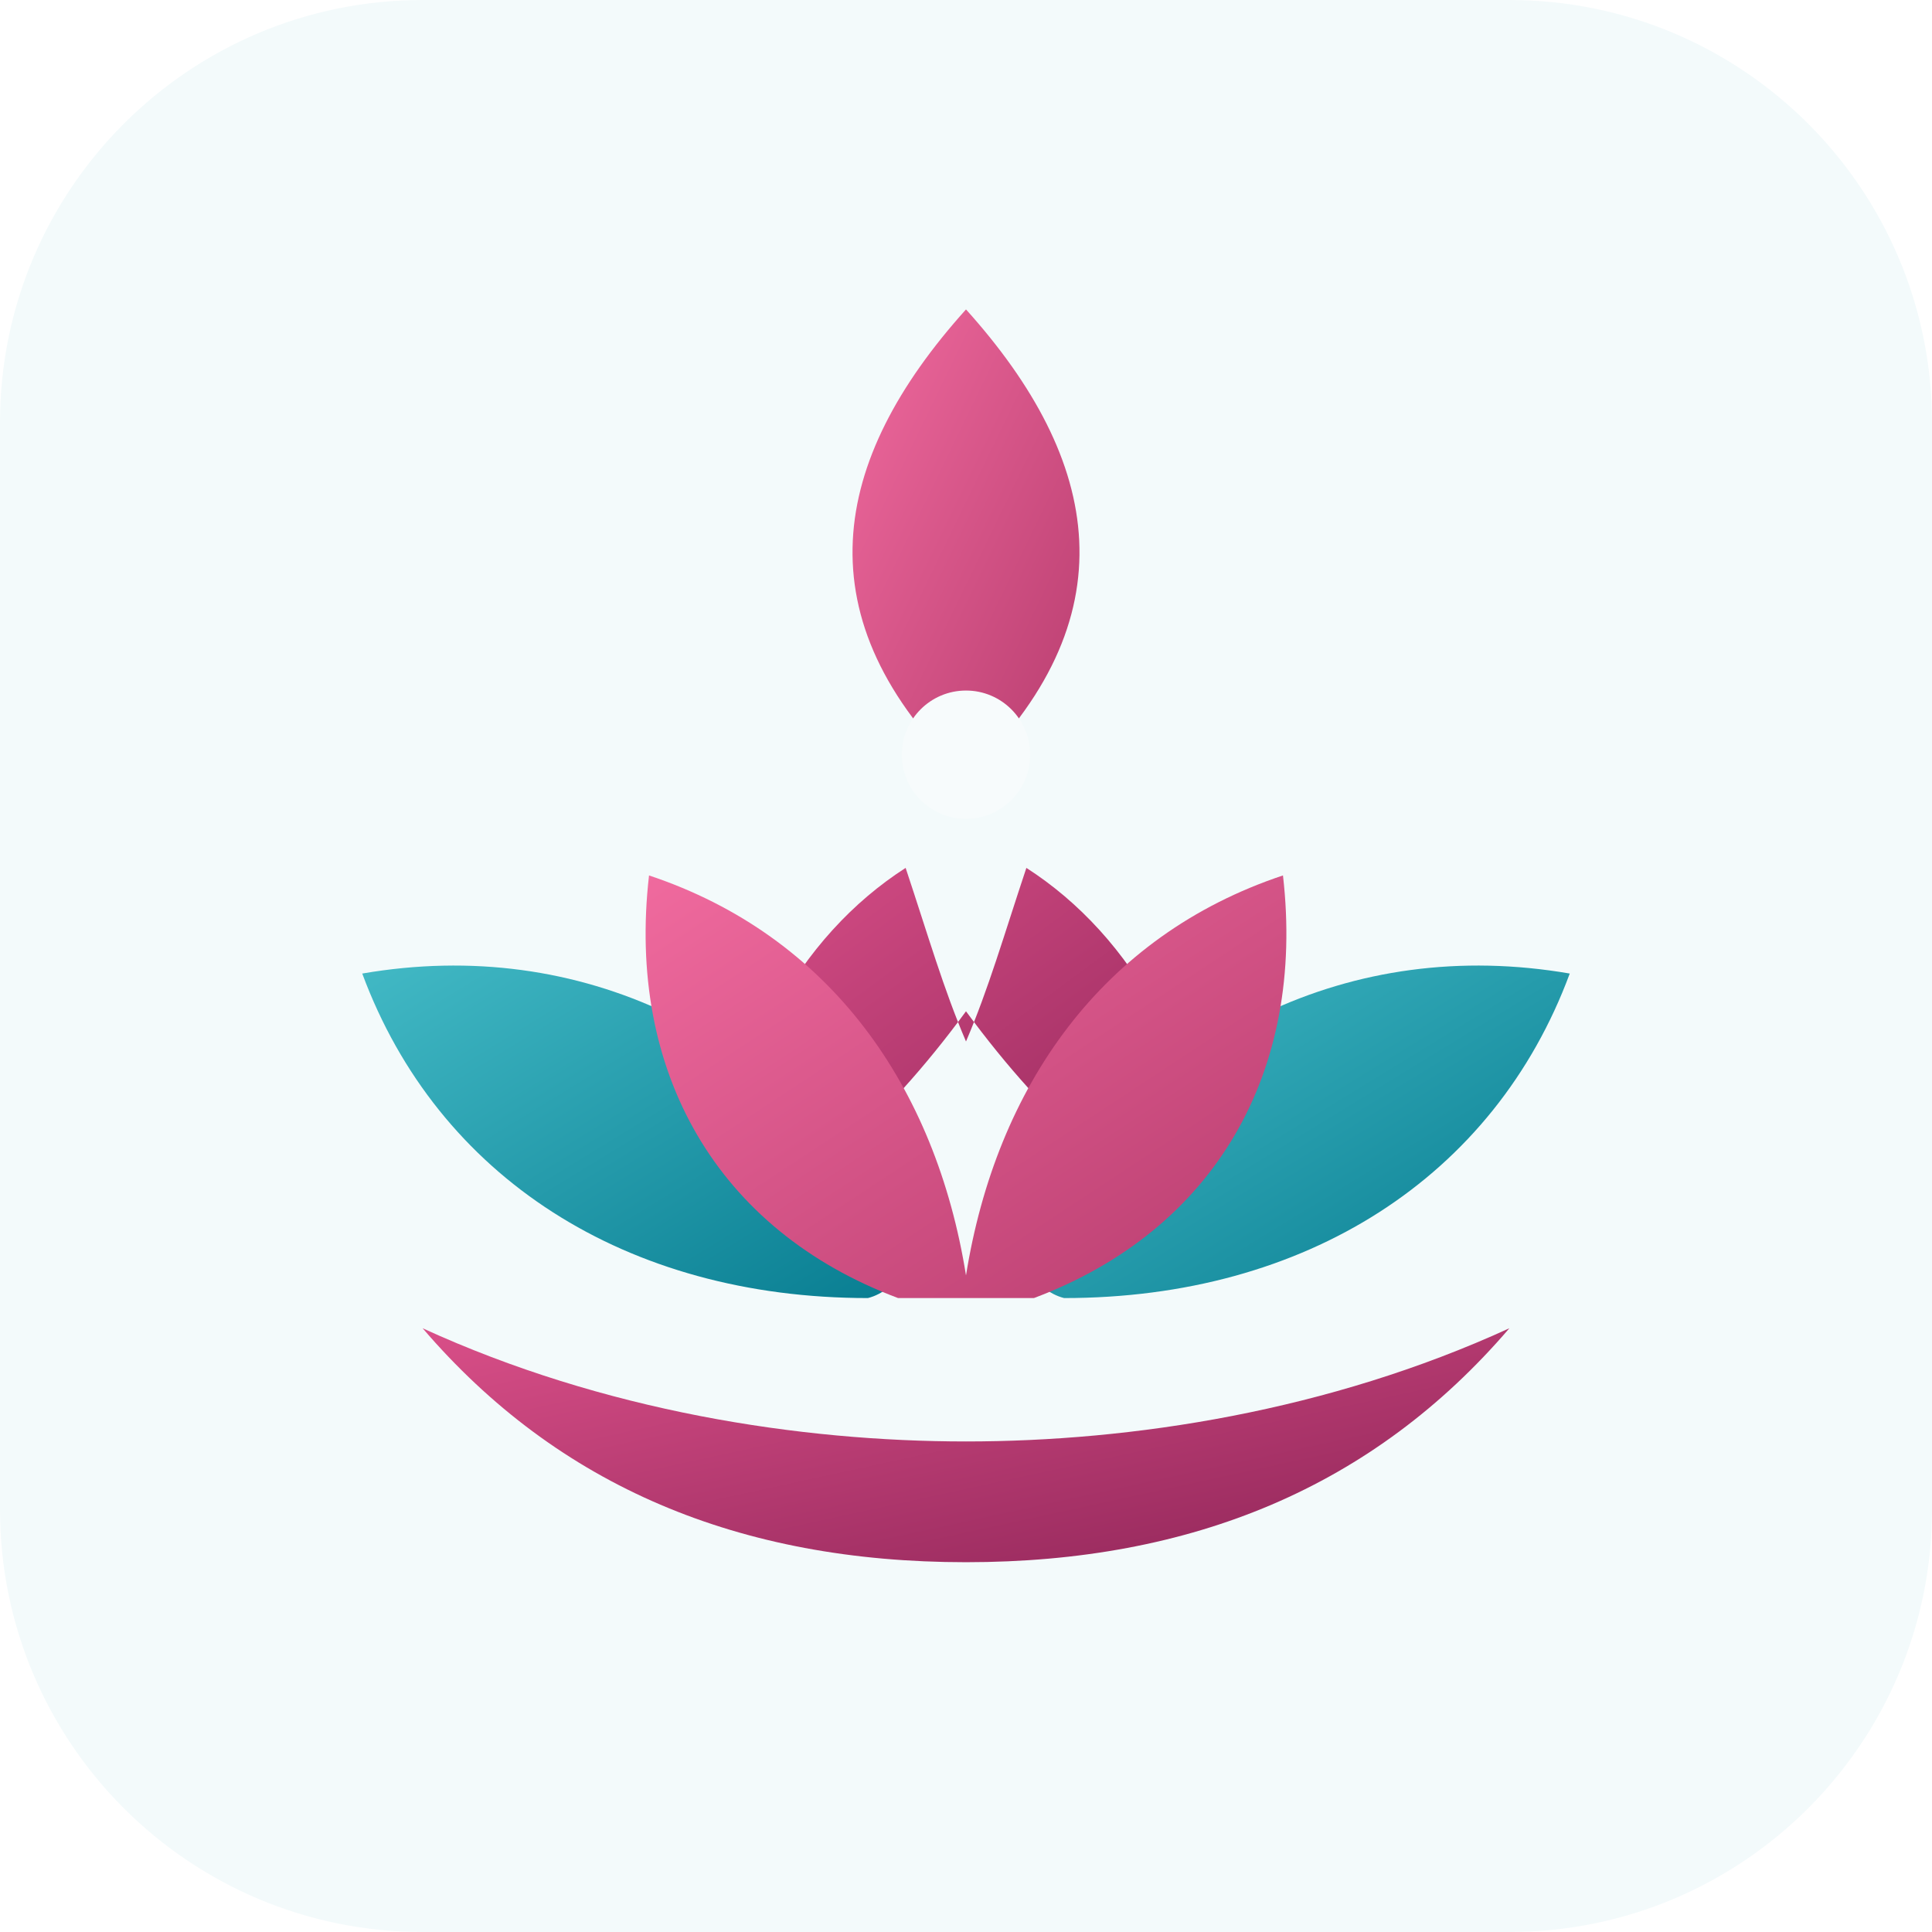
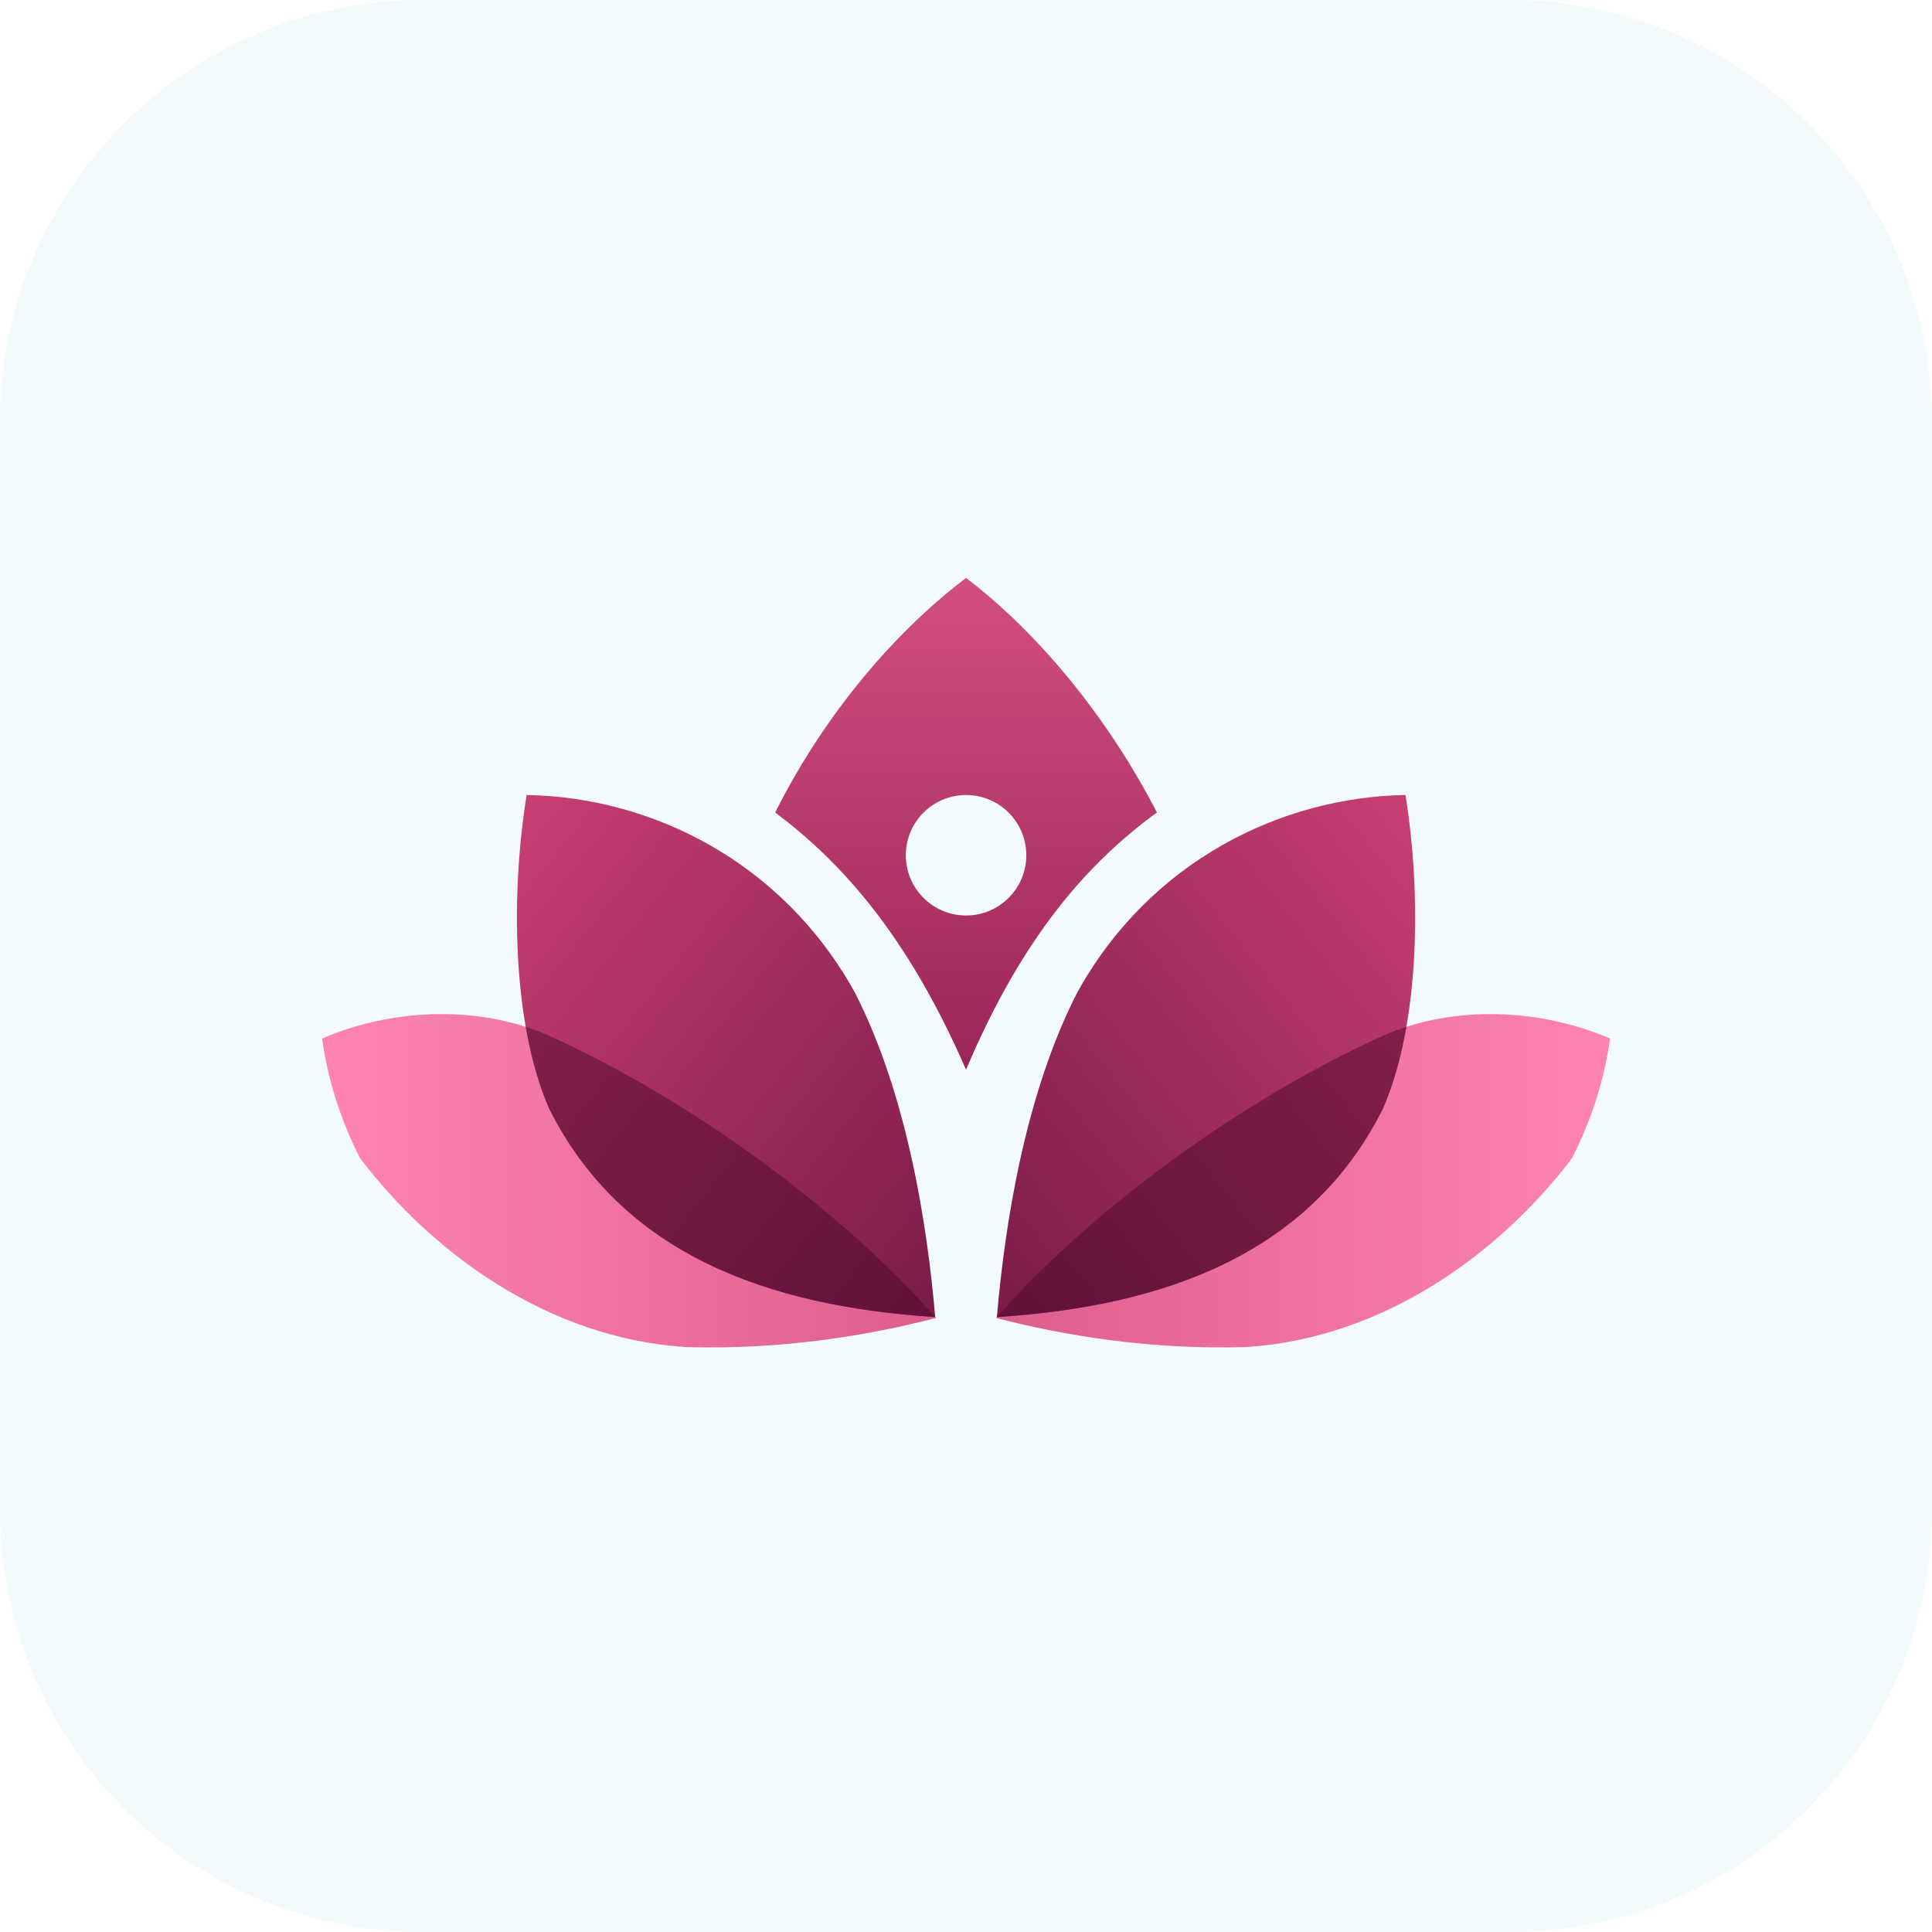
<svg xmlns="http://www.w3.org/2000/svg" width="512" height="512" viewBox="0 0 512 512" role="img" aria-labelledby="title">
  <rect width="512" height="512" rx="112" fill="#F3FAFB" />
-   <g transform="translate(56 66) scale(2)">
+   <g transform="translate(-336.5 104.8) scale(0.7712)">
    <defs>
-       <linearGradient id="petalPink" x1="0" y1="0" x2="1" y2="1">
-         <stop offset="0" stop-color="#F06A9E" />
-         <stop offset="1" stop-color="#B83D6F" />
+       <linearGradient id="ictop" x1="0" y1="0" x2="0" y2="1">
+         <stop offset="0" stop-color="#D24F80" />
+         <stop offset="1" stop-color="#9B2559" />
      </linearGradient>
-       <linearGradient id="petalTeal" x1="0" y1="0" x2="1" y2="1">
-         <stop offset="0" stop-color="#42B9C5" />
-         <stop offset="1" stop-color="#087D91" />
+       <linearGradient id="icbig" x1="0" y1="0" x2="1" y2="1">
+         <stop offset="0" stop-color="#C93F74" />
+         <stop offset="1" stop-color="#7A1B4A" />
      </linearGradient>
-       <linearGradient id="petalDeep" x1="0" y1="0" x2="1" y2="1">
-         <stop offset="0" stop-color="#D94F88" />
-         <stop offset="1" stop-color="#8E2457" />
+       <linearGradient id="icout" x1="0" y1="0" x2="1" y2="0">
+         <stop offset="0" stop-color="#FF84B2" />
+         <stop offset="1" stop-color="#DD5E8D" />
      </linearGradient>
+       <clipPath id="icclip">
+         <path d="M617.3 137.3 C660 138 705 160 730 205 C748 240 755 285 757.7 316.7 C700 313 650 295 625 245 C612 215 612 170 617.3 137.3Z" />
+       </clipPath>
    </defs>
-     <path d="M100 8 C82 28 78 49 100 70 C122 49 118 28 100 8Z" fill="url(#petalPink)" />
-     <circle cx="100" cy="67" r="8.5" fill="#F7FBFC" />
-     <path d="M92 82 C78 91 68 108 66 132 C78 125 89 116 100 101 C111 116 122 125 134 132 C132 108 122 91 108 82 C105 91 103 98 100 105 C97 98 95 91 92 82Z" fill="url(#petalDeep)" />
-     <path d="M87 139 C55 139 30 123 20 96 C49 91 75 104 91 129 C94 133 91 138 87 139Z" fill="url(#petalTeal)" />
-     <path d="M113 139 C145 139 170 123 180 96 C151 91 125 104 109 129 C106 133 109 138 113 139Z" fill="url(#petalTeal)" />
-     <path d="M91 139 C67 130 55 109 58 83 C82 91 96 111 100 136 C104 111 118 91 142 83 C145 109 133 130 109 139Z" fill="url(#petalPink)" />
-     <path d="M28 143 C52 154 78 158 100 158 C122 158 148 154 172 143 C154 164 130 174 100 174 C70 174 46 164 28 143Z" fill="url(#petalDeep)" />
+     <g id="icL">
+       <path d="M547 221 C570 211 600 209 625 220 C680 245 730 285 758 317 C735 323 705 328 672 327 C625 324 585 295 560 262 C553 248 549 235 547 221Z" fill="url(#icout)" />
+       <path d="M617.3 137.3 C660 138 705 160 730 205 C748 240 755 285 757.7 316.7 C700 313 650 295 625 245 C612 215 612 170 617.3 137.3Z" fill="url(#icbig)" />
+       <g clip-path="url(#icclip)">
+         <path d="M547 221 C570 211 600 209 625 220 C680 245 730 285 758 317 C735 323 705 328 672 327 C625 324 585 295 560 262 C553 248 549 235 547 221Z" fill="#4A0828" opacity=".5" />
+       </g>
+     </g>
+     <use href="#icL" transform="translate(1536.6 0) scale(-1 1)" />
+     <path d="M768.3 62.7 C748 78 722 105 702.7 143.3 C725 160 748 185 768.3 231.7 C788 185 811 160 833.9 143.3 C814 105 788.5 78 768.3 62.7Z M768.3 137.3 a20.7 20.7 0 1 0 .01 0Z" fill="url(#ictop)" fill-rule="evenodd" />
  </g>
</svg>
